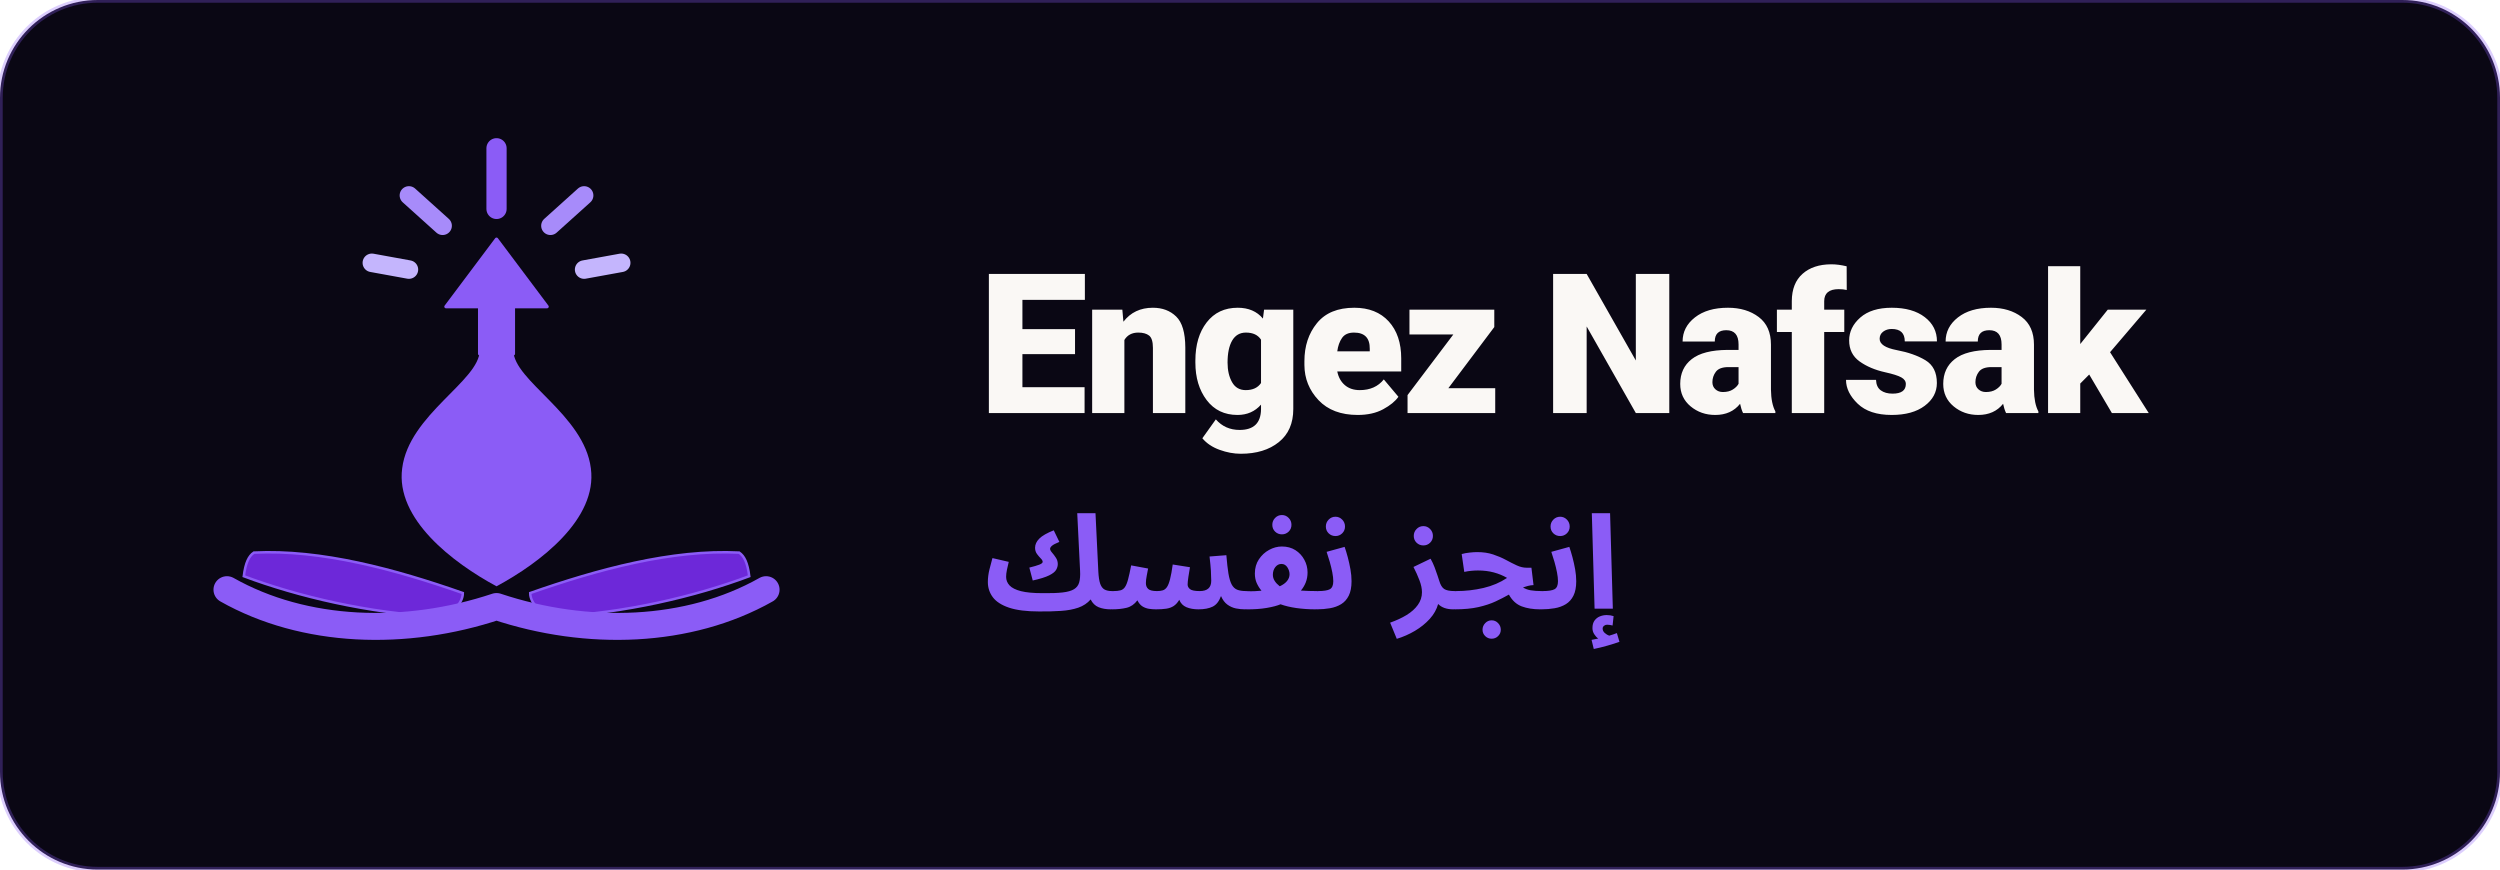
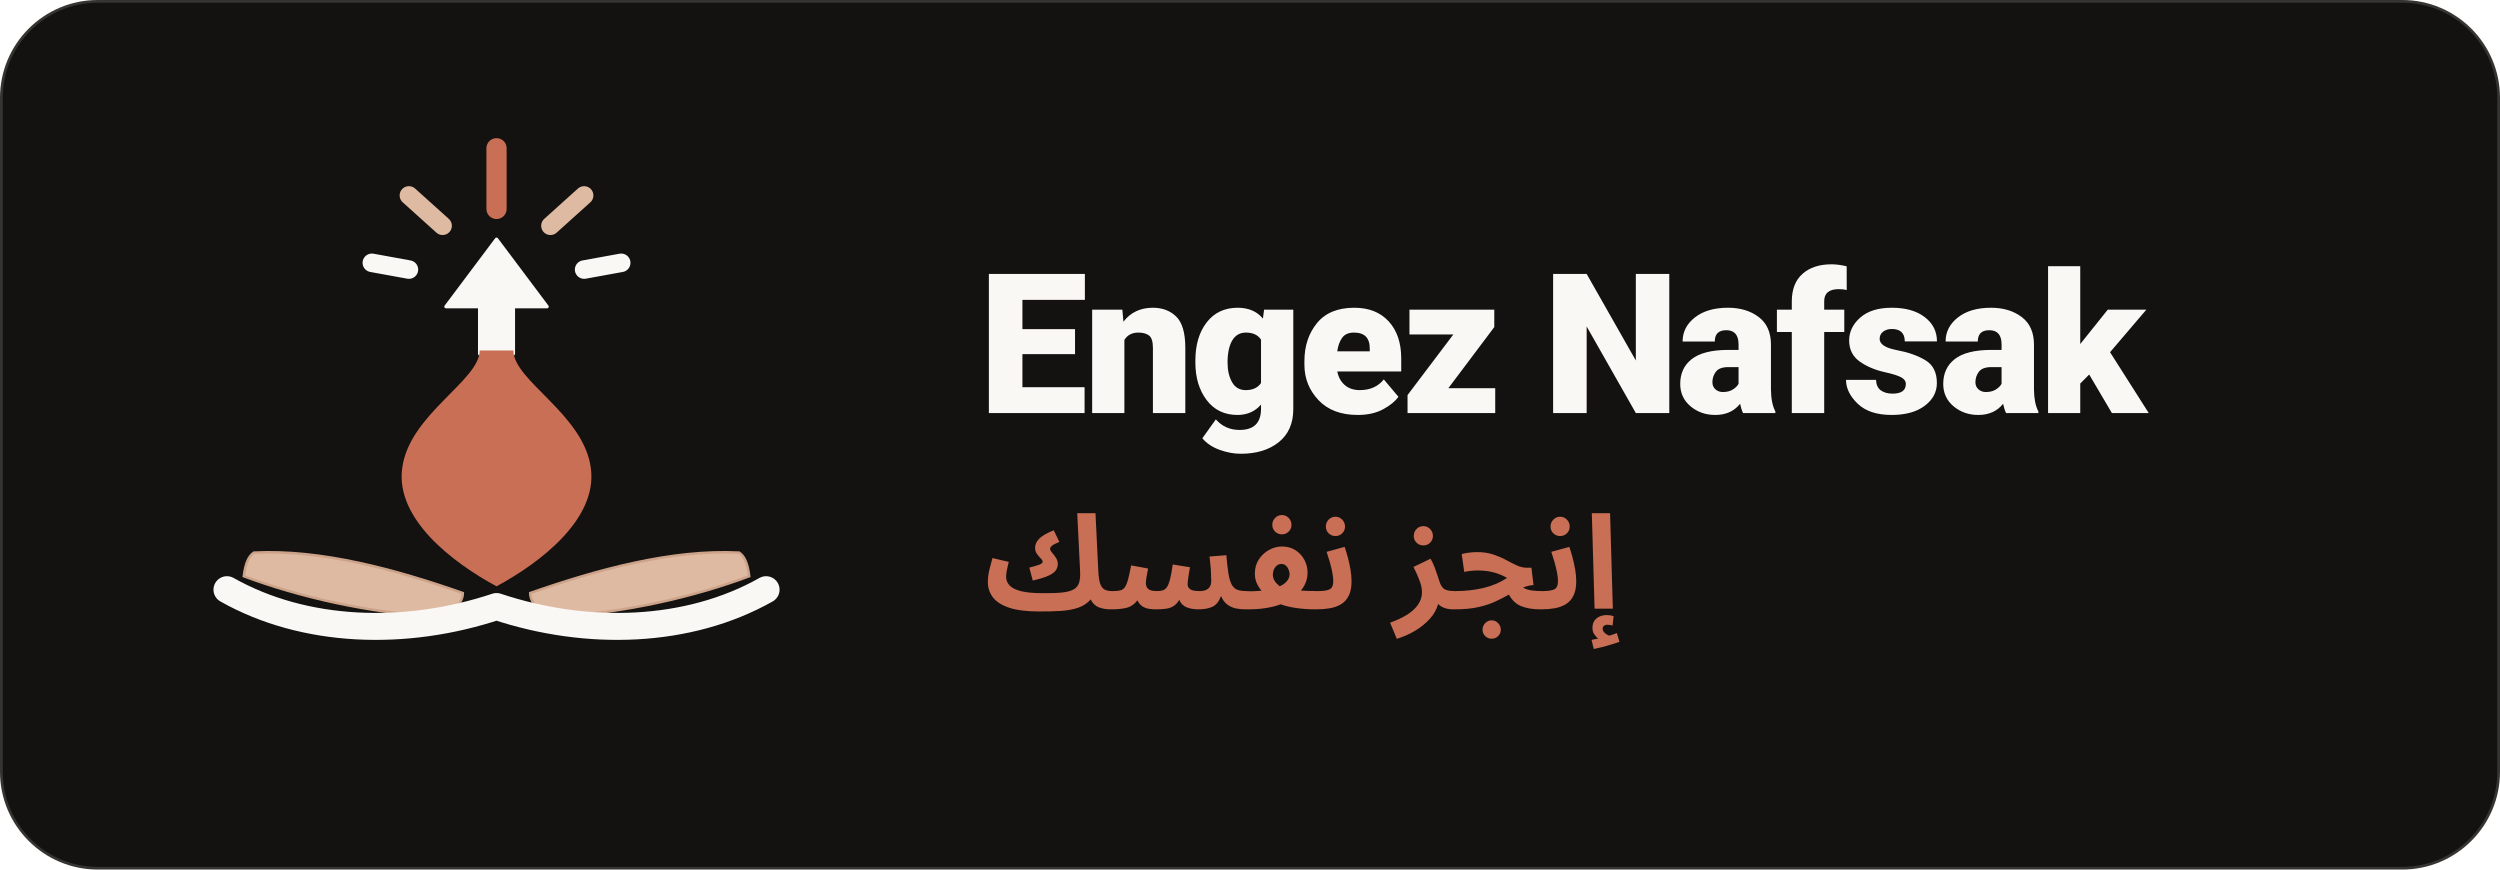
<svg xmlns="http://www.w3.org/2000/svg" viewBox="0 0 920 320" width="920" height="320" fill="none">
-   <rect width="920" height="320" rx="36" fill="#0A0714" stroke="#8B5CF6" stroke-opacity="0.3" stroke-width="2" />
+   <rect width="920" height="320" rx="36" fill="#141210" stroke="#FAF8F5" stroke-opacity="0.15" stroke-width="2" />
  <g transform="translate(24, 0) scale(0.62)">
-     <line x1="256" y1="88" x2="256" y2="124" stroke="#8B5CF6" stroke-width="12" stroke-linecap="round" />
-     <line x1="204" y1="116" x2="224" y2="134" stroke="#A78BFA" stroke-width="11" stroke-linecap="round" />
-     <line x1="308" y1="116" x2="288" y2="134" stroke="#A78BFA" stroke-width="11" stroke-linecap="round" />
-     <line x1="182" y1="156" x2="204" y2="160" stroke="#C4B5FD" stroke-width="11" stroke-linecap="round" />
-     <line x1="330" y1="156" x2="308" y2="160" stroke="#C4B5FD" stroke-width="11" stroke-linecap="round" />
-     <path d="M 256 142 L 286 182 L 266 182 L 266 210 L 246 210 L 246 182 L 226 182 Z" fill="#8B5CF6" stroke="#8B5CF6" stroke-width="2" stroke-linejoin="round" />
-     <path d="M 246 208 C 246 226, 204 246, 200 278 C 196 308, 230 334, 256 348 C 282 334, 316 308, 312 278 C 308 246, 266 226, 266 208 Z" fill="#8B5CF6" />
-     <path d="M 112 328 C 152 326, 196 338, 236 352 C 236 358, 230 364, 222 366 C 180 364, 138 354, 106 342 C 107 334, 109 330, 112 328 Z" fill="#6D28D9" stroke="#8B5CF6" stroke-width="1.5" />
-     <path d="M 400 328 C 360 326, 316 338, 276 352 C 276 358, 282 364, 290 366 C 332 364, 374 354, 406 342 C 405 334, 403 330, 400 328 Z" fill="#6D28D9" stroke="#8B5CF6" stroke-width="1.5" />
-     <path d="M 96 350 C 142 376, 202 378, 256 360 C 310 378, 370 376, 416 350" fill="none" stroke="#8B5CF6" stroke-width="16" stroke-linecap="round" stroke-linejoin="round" />
+     <line x1="256" y1="88" x2="256" y2="124" stroke="#C96F55" stroke-width="12" stroke-linecap="round" />
+     <line x1="204" y1="116" x2="224" y2="134" stroke="#DEBAA2" stroke-width="11" stroke-linecap="round" />
+     <line x1="308" y1="116" x2="288" y2="134" stroke="#DEBAA2" stroke-width="11" stroke-linecap="round" />
+     <line x1="182" y1="156" x2="204" y2="160" stroke="#FAF8F5" stroke-width="11" stroke-linecap="round" />
+     <line x1="330" y1="156" x2="308" y2="160" stroke="#FAF8F5" stroke-width="11" stroke-linecap="round" />
+     <path d="M 256 142 L 286 182 L 266 182 L 266 210 L 246 210 L 246 182 L 226 182 Z" fill="#FAF8F5" stroke="#FAF8F5" stroke-width="2" stroke-linejoin="round" />
+     <path d="M 246 208 C 246 226, 204 246, 200 278 C 196 308, 230 334, 256 348 C 282 334, 316 308, 312 278 C 308 246, 266 226, 266 208 Z" fill="#C96F55" />
+     <path d="M 112 328 C 152 326, 196 338, 236 352 C 236 358, 230 364, 222 366 C 180 364, 138 354, 106 342 C 107 334, 109 330, 112 328 Z" fill="#DEBAA2" stroke="#CCA389" stroke-width="1.5" />
+     <path d="M 400 328 C 360 326, 316 338, 276 352 C 276 358, 282 364, 290 366 C 332 364, 374 354, 406 342 C 405 334, 403 330, 400 328 Z" fill="#DEBAA2" stroke="#CCA389" stroke-width="1.5" />
+     <path d="M 96 350 C 142 376, 202 378, 256 360 C 310 378, 370 376, 416 350" fill="none" stroke="#FAF8F5" stroke-width="16" stroke-linecap="round" stroke-linejoin="round" />
  </g>
  <g transform="translate(360, 0)">
    <text x="0" y="152" font-family="system-ui, -apple-system, BlinkMacSystemFont, 'Segoe UI', Roboto, 'Plus Jakarta Sans', sans-serif" font-size="72" font-weight="800" letter-spacing="-1.5" fill="#FAF8F5">Engez Nafsak</text>
-     <text x="2" y="224" font-family="'Noto Sans Arabic', 'Cairo', 'Almarai', 'Segoe UI', Tahoma, sans-serif" font-size="48" font-weight="700" letter-spacing="0.5" fill="#8B5CF6">إنجز نفسك</text>
+     <text x="2" y="224" font-family="'Noto Sans Arabic', 'Cairo', 'Almarai', 'Segoe UI', Tahoma, sans-serif" font-size="48" font-weight="700" letter-spacing="0.5" fill="#C96F55">إنجز نفسك</text>
  </g>
</svg>
